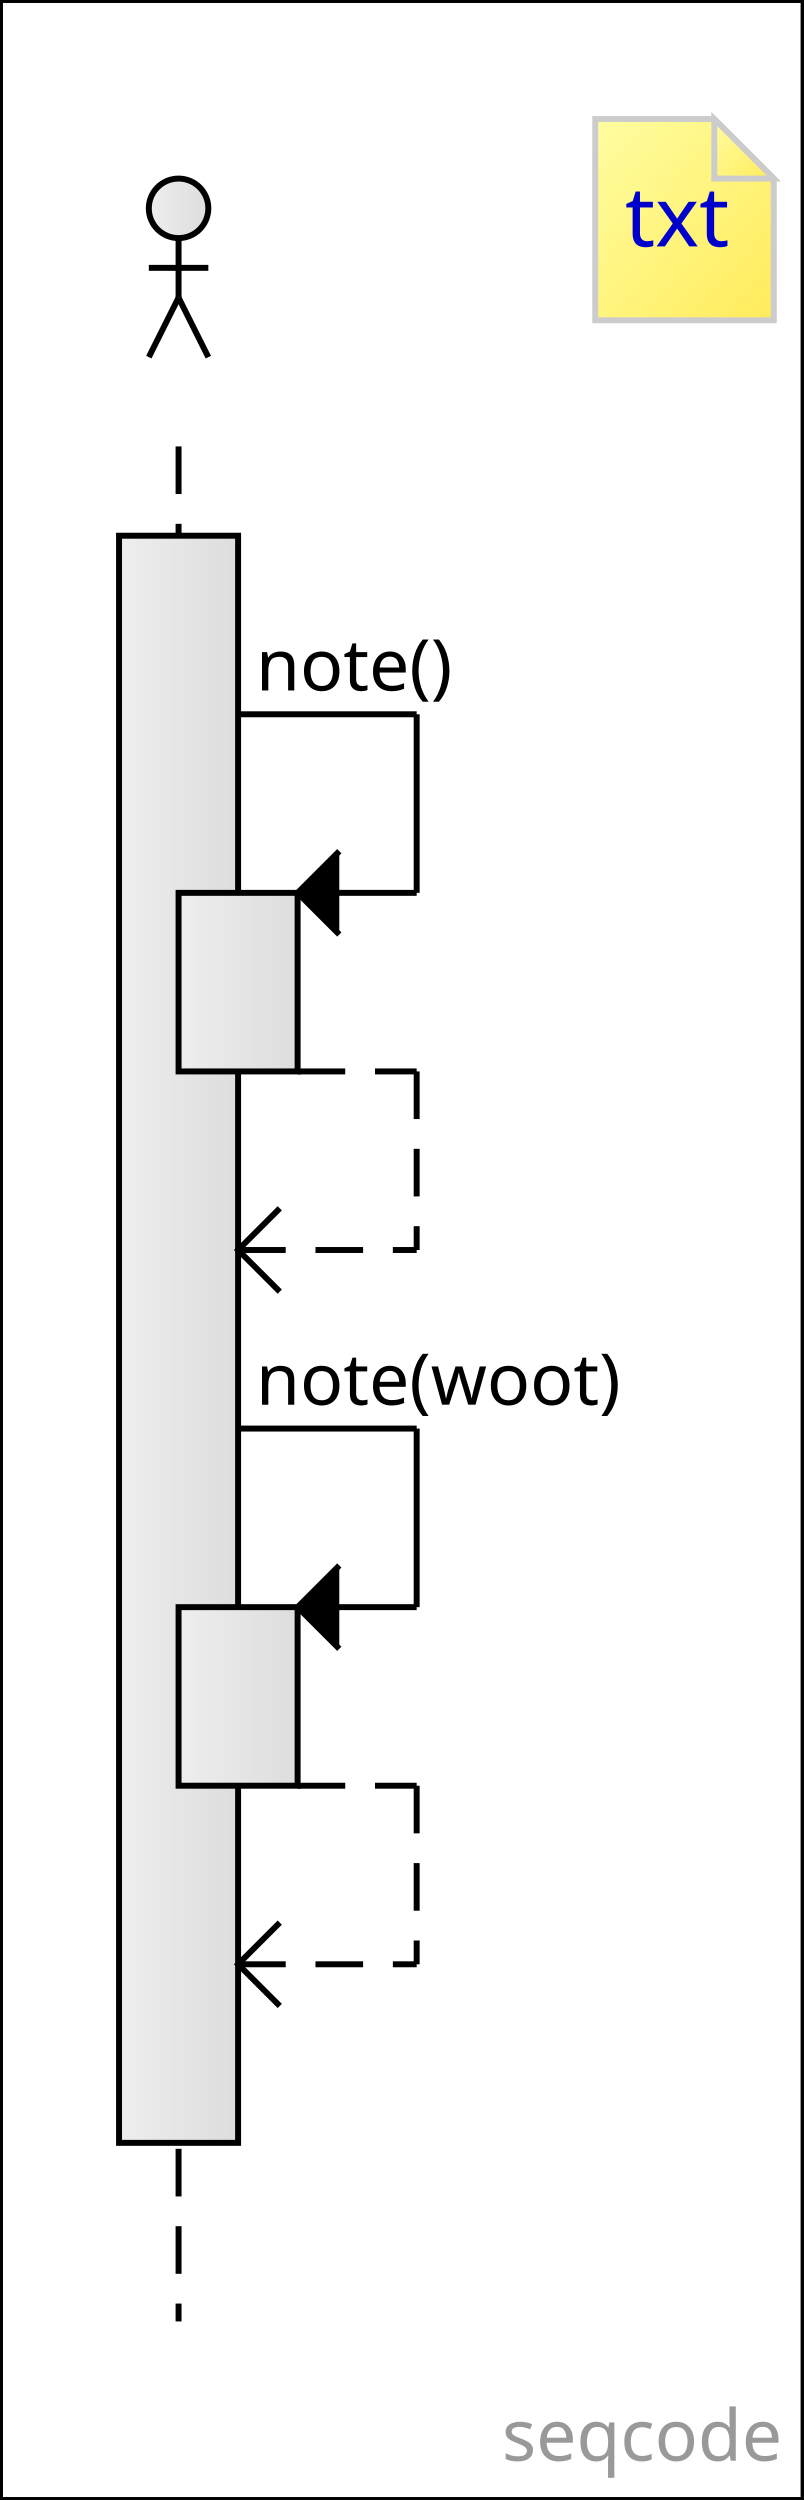
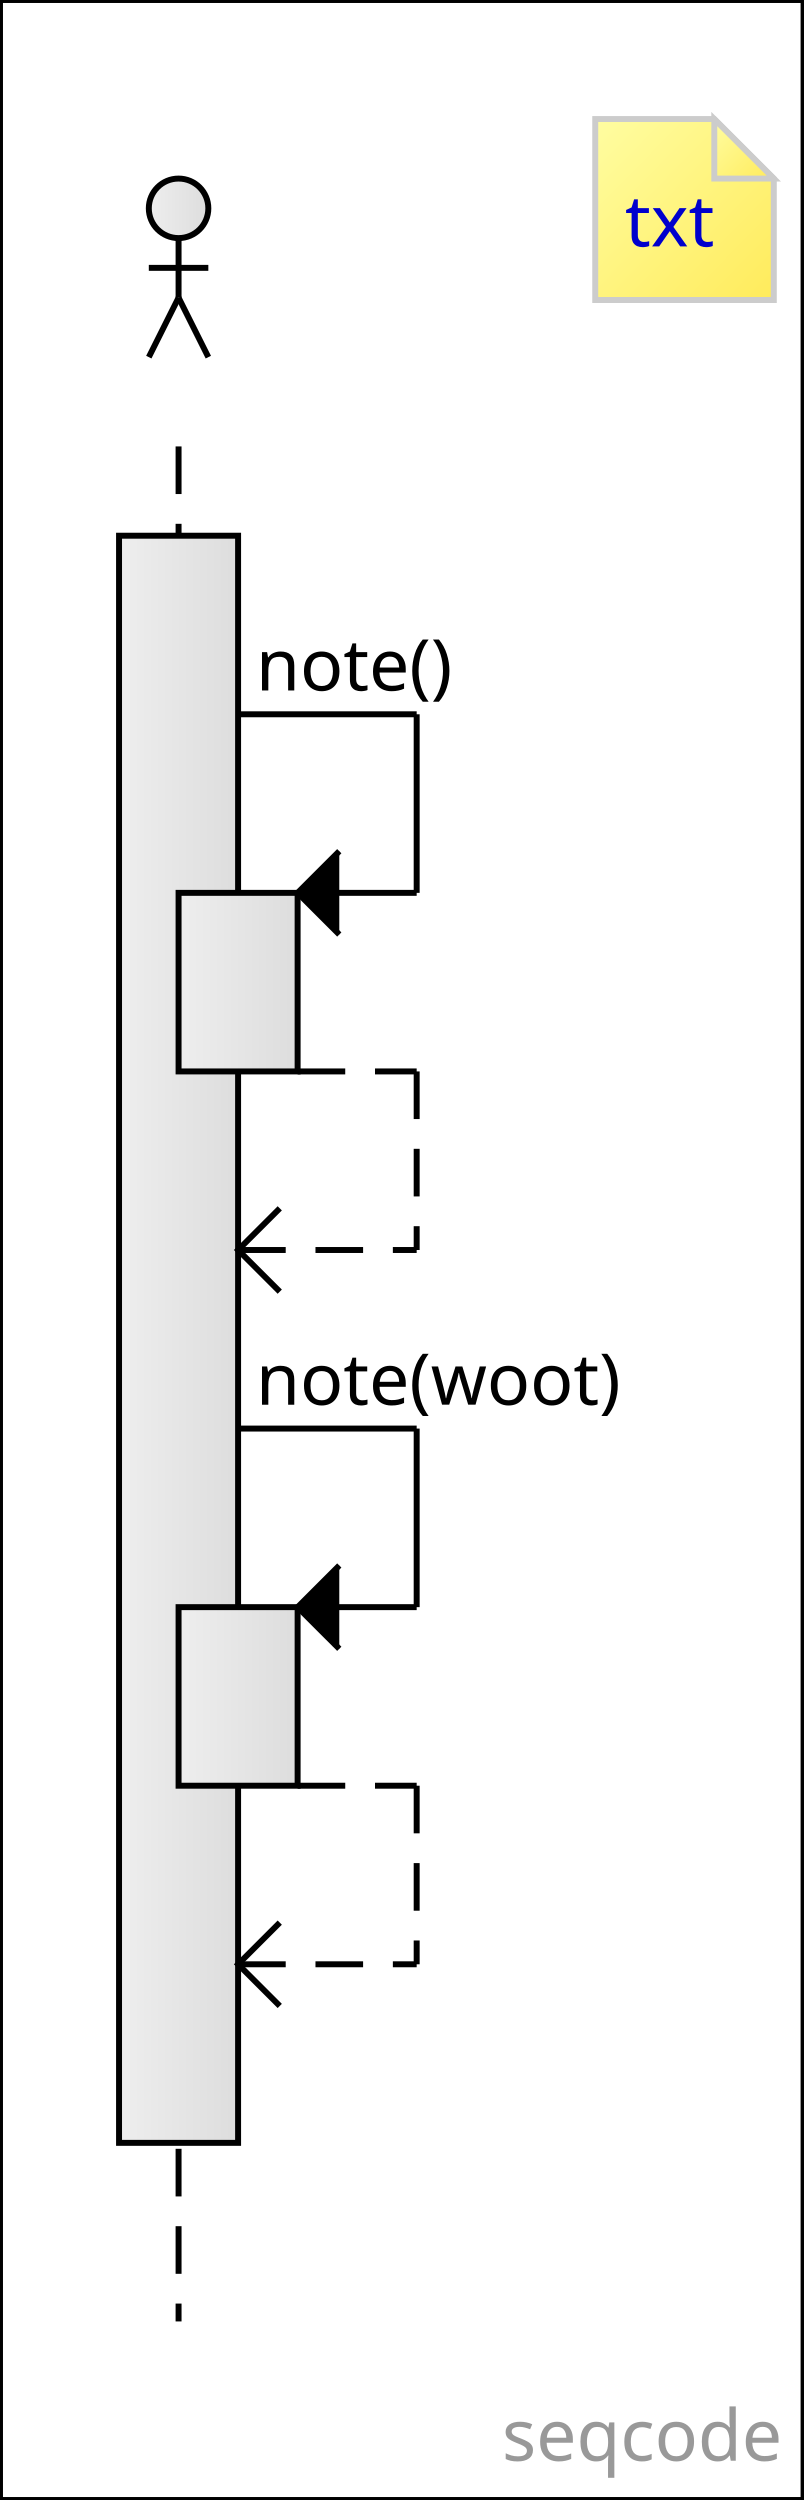
<svg xmlns="http://www.w3.org/2000/svg" version="1.1" width="135" height="420" viewBox="0 0 135 420">
  <defs>
    <linearGradient id="SvgjsLinearGradient1014">
      <stop stop-color="#eeeeee" offset="0" />
      <stop stop-color="#dddddd" offset="1" />
    </linearGradient>
    <linearGradient x1="0" y1="0" x2="1" y2="1" id="SvgjsLinearGradient1015">
      <stop stop-color="#fffda1" offset="0" />
      <stop stop-color="#ffeb5b" offset="1" />
    </linearGradient>
    <text id="seqcode">
note()

note(woot)

note(100,20,30,txt)
</text>
  </defs>
  <rect width="135" height="420" fill="white" stroke-width="1" stroke="black" />
  <a href="https://seqcode.app" target="_blank">
    <text text-anchor="end" font-size="12" font-weight="100" font-family="sans-serif" fill="#999999" x="131.4" y="413.4">seqcode </text>
  </a>
  <line x1="30" y1="75" x2="30" y2="390" stroke-dasharray="8 5" stroke-width="1" stroke="black" />
  <g transform="matrix(1,0,0,1,0,0)">
    <rect width="20" height="270" x="20" y="90" fill="url(#SvgjsLinearGradient1014)" stroke-width="1" stroke="black" />
  </g>
  <g transform="matrix(1,0,0,1,0,0)">
    <rect width="20" height="30" x="30" y="150" fill="url(#SvgjsLinearGradient1014)" stroke-width="1" stroke="black" />
  </g>
  <g transform="matrix(1,0,0,1,0,0)">
    <rect width="20" height="30" x="30" y="270" fill="url(#SvgjsLinearGradient1014)" stroke-width="1" stroke="black" />
  </g>
  <g>
    <text text-anchor="start" font-size="12" font-weight="100" font-family="sans-serif" stroke-width="2" stroke="white" x="43" y="116">note()</text>
    <text text-anchor="start" font-size="12" font-weight="100" font-family="sans-serif" fill="black" x="43" y="116">note()</text>
  </g>
  <line x1="40" y1="120" x2="70" y2="120" stroke-width="1" stroke="black" />
  <line x1="70" y1="120" x2="70" y2="150" stroke-width="1" stroke="black" />
  <line x1="50" y1="150" x2="70" y2="150" stroke-width="1" stroke="black" />
  <polyline points="57,143 50,150 57,157" fill="black" stroke-width="1" stroke="black" />
  <g>
    <text text-anchor="start" font-size="12" font-weight="100" font-family="sans-serif" stroke-width="2" stroke="white" x="53" y="206" />
    <text text-anchor="start" font-size="12" font-weight="100" font-family="sans-serif" fill="black" x="53" y="206" />
  </g>
  <line x1="50" y1="180" x2="70" y2="180" stroke-dasharray="8 5" stroke-width="1" stroke="black" />
  <line x1="70" y1="180" x2="70" y2="210" stroke-dasharray="8 5" stroke-width="1" stroke="black" />
  <line x1="40" y1="210" x2="70" y2="210" stroke-dasharray="8 5" stroke-width="1" stroke="black" />
  <polyline points="47,203 40,210 47,217" fill="transparent" stroke-width="1" stroke="black" />
  <g>
    <text text-anchor="start" font-size="12" font-weight="100" font-family="sans-serif" stroke-width="2" stroke="white" x="43" y="236">note(woot)</text>
    <text text-anchor="start" font-size="12" font-weight="100" font-family="sans-serif" fill="black" x="43" y="236">note(woot)</text>
  </g>
  <line x1="40" y1="240" x2="70" y2="240" stroke-width="1" stroke="black" />
  <line x1="70" y1="240" x2="70" y2="270" stroke-width="1" stroke="black" />
  <line x1="50" y1="270" x2="70" y2="270" stroke-width="1" stroke="black" />
  <polyline points="57,263 50,270 57,277" fill="black" stroke-width="1" stroke="black" />
  <g>
    <text text-anchor="start" font-size="12" font-weight="100" font-family="sans-serif" stroke-width="2" stroke="white" x="53" y="326" />
    <text text-anchor="start" font-size="12" font-weight="100" font-family="sans-serif" fill="black" x="53" y="326" />
  </g>
  <line x1="50" y1="300" x2="70" y2="300" stroke-dasharray="8 5" stroke-width="1" stroke="black" />
  <line x1="70" y1="300" x2="70" y2="330" stroke-dasharray="8 5" stroke-width="1" stroke="black" />
  <line x1="40" y1="330" x2="70" y2="330" stroke-dasharray="8 5" stroke-width="1" stroke="black" />
  <polyline points="47,323 40,330 47,337" fill="transparent" stroke-width="1" stroke="black" />
  <g transform="matrix(1,0,0,1,30,45)">
    <circle r="5" cx="0" cy="-10" fill="url(#SvgjsLinearGradient1014)" stroke-width="1" stroke="black" />
    <line x1="-5" y1="0" x2="5" y2="0" stroke-width="1" stroke="black" />
    <line x1="0" y1="-5" x2="0" y2="5" stroke-width="1" stroke="black" />
    <line x1="-5" y1="15" x2="0" y2="5" stroke-width="1" stroke="black" />
    <line x1="0" y1="5" x2="5" y2="15" stroke-width="1" stroke="black" />
  </g>
  <g class="note">
-     <polygon points="100,20 100,53.8 130,53.8 130,30 120,20" fill="url(#SvgjsLinearGradient1015)" stroke-width="1" stroke="#cccccc" />
+     <polygon points="100,20 100,50.4 130,50.4 130,30 120,20" fill="url(#SvgjsLinearGradient1015)" stroke-width="1" stroke="#cccccc" />
    <polygon points="130,30 120,20 120,30" fill="url(#SvgjsLinearGradient1015)" stroke-width="1" stroke="#cccccc" />
-     <text text-anchor="start" font-size="14" font-weight="100" font-family="verdana" fill="#0000cd" x="105" y="41.4">txt</text>
+     <text text-anchor="start" font-size="12" font-weight="100" font-family="verdana" fill="#0000cd" x="105" y="41.4">txt</text>
  </g>
</svg>
